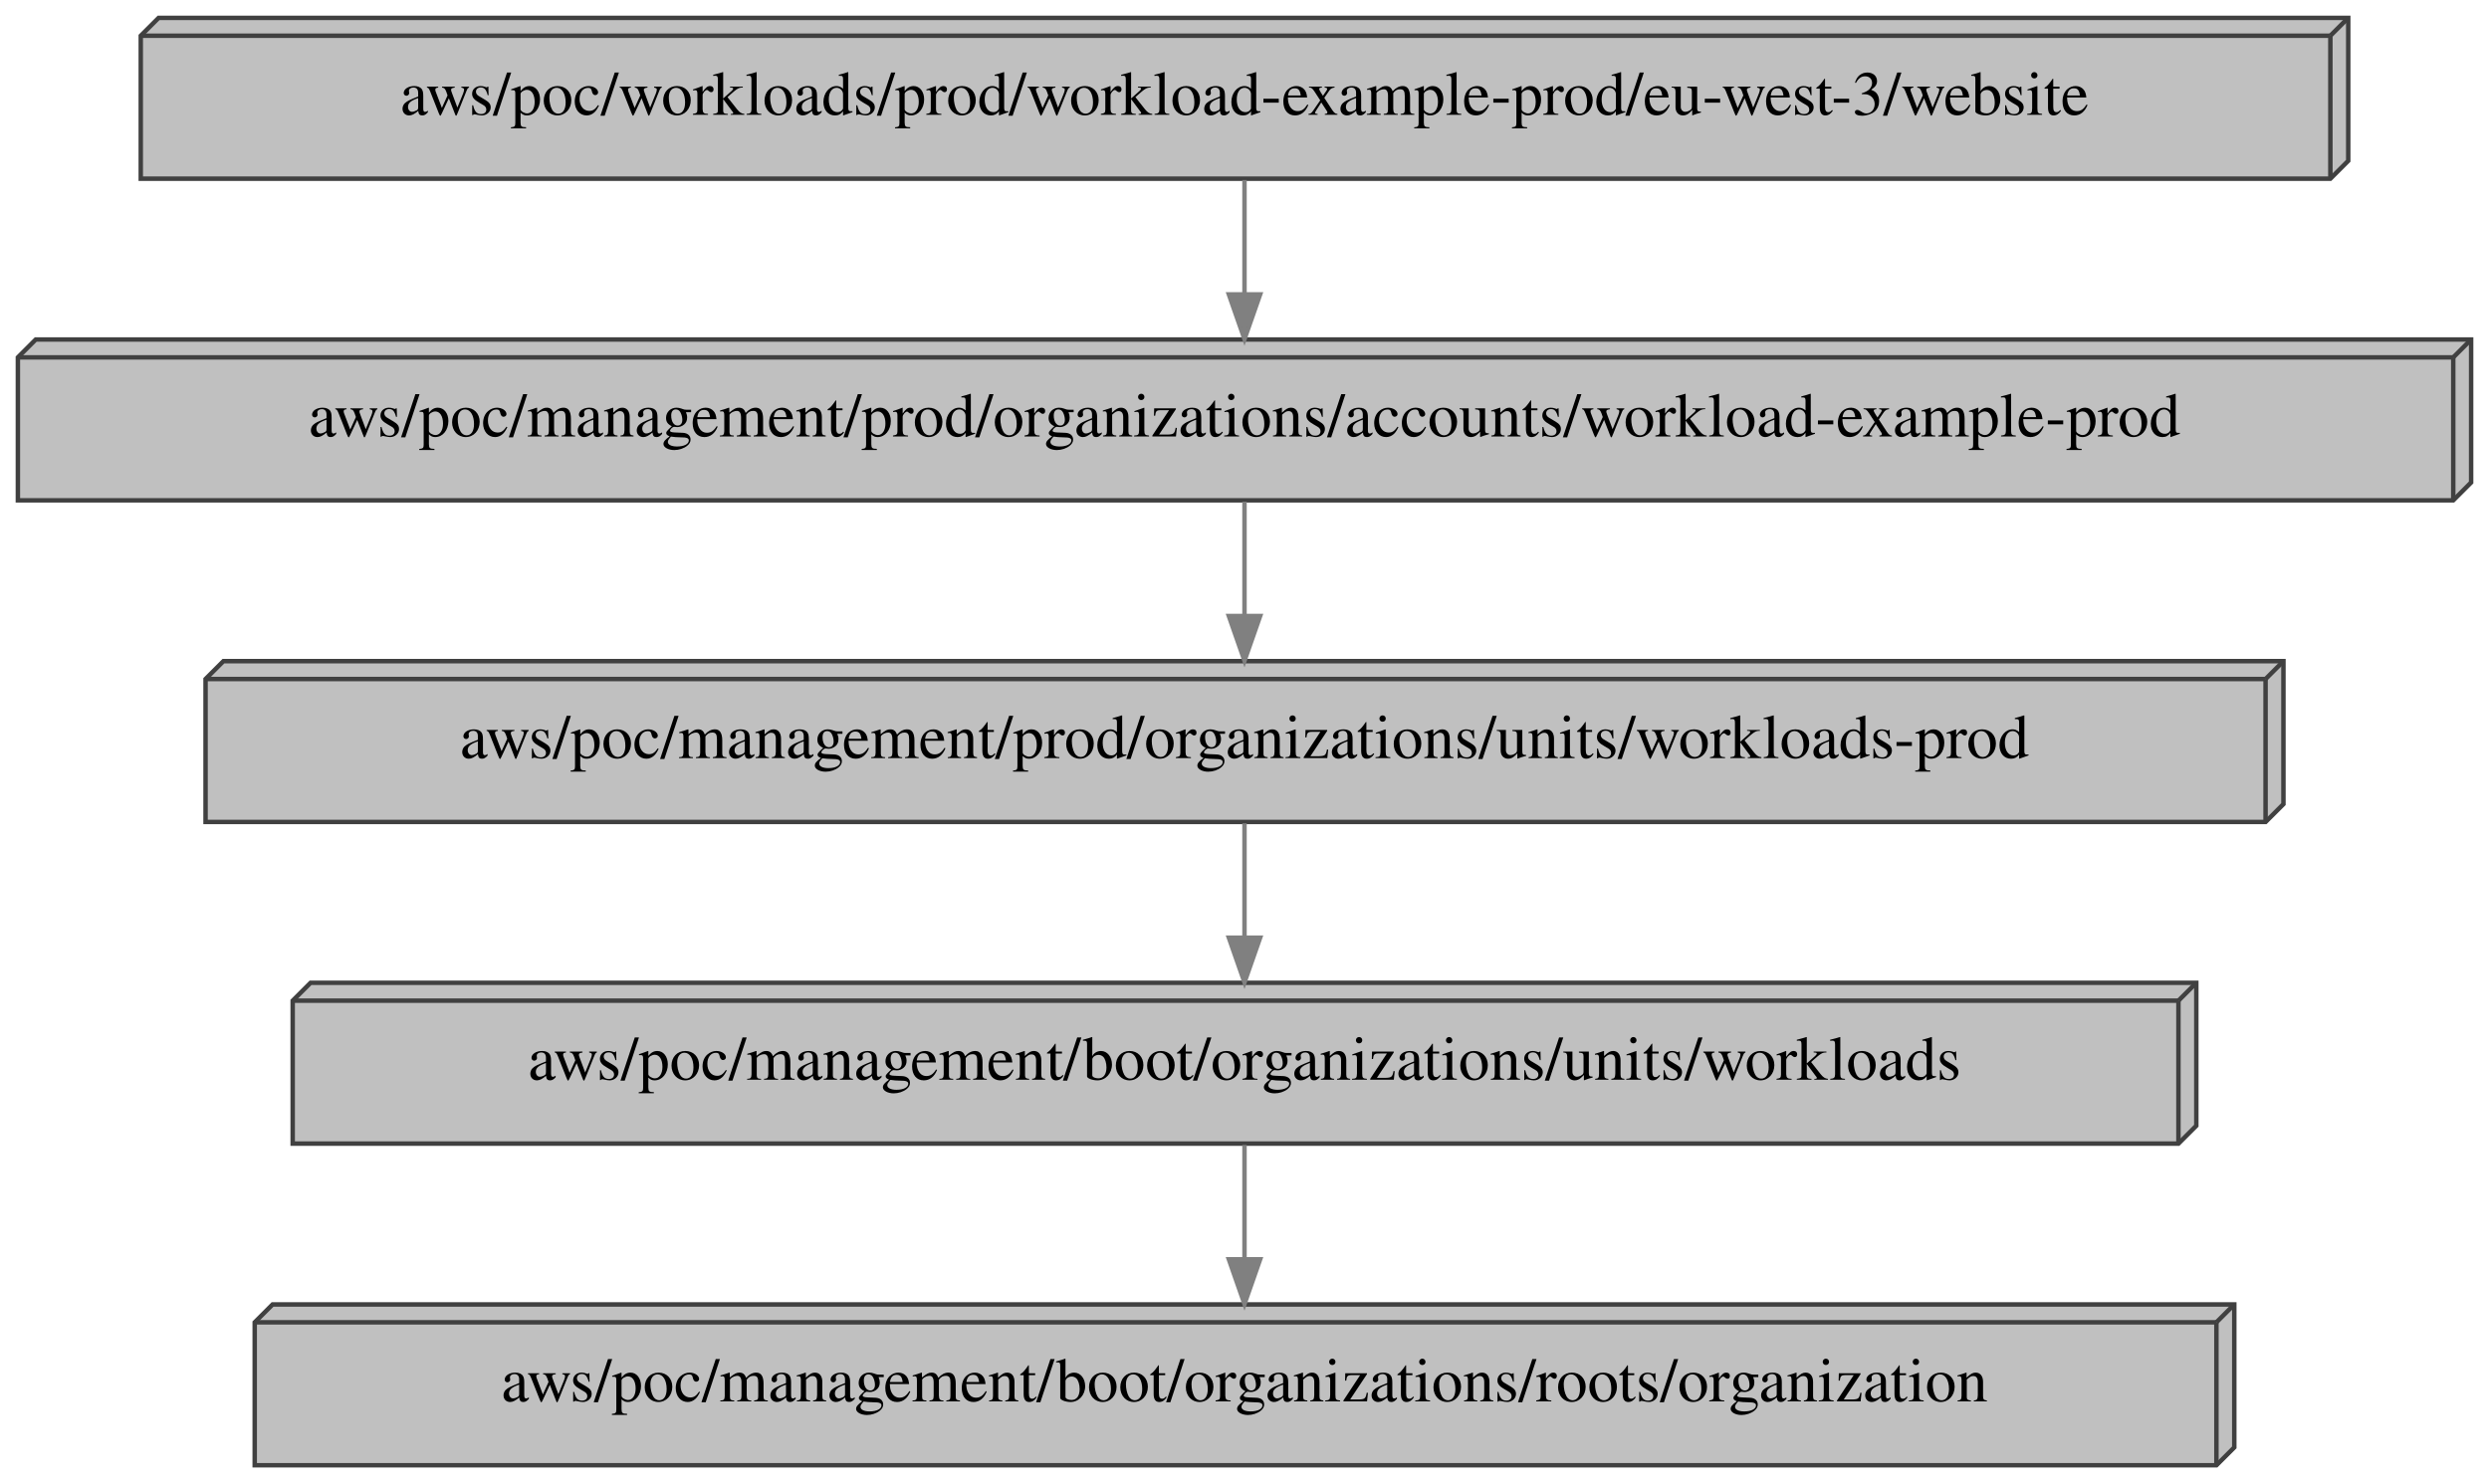
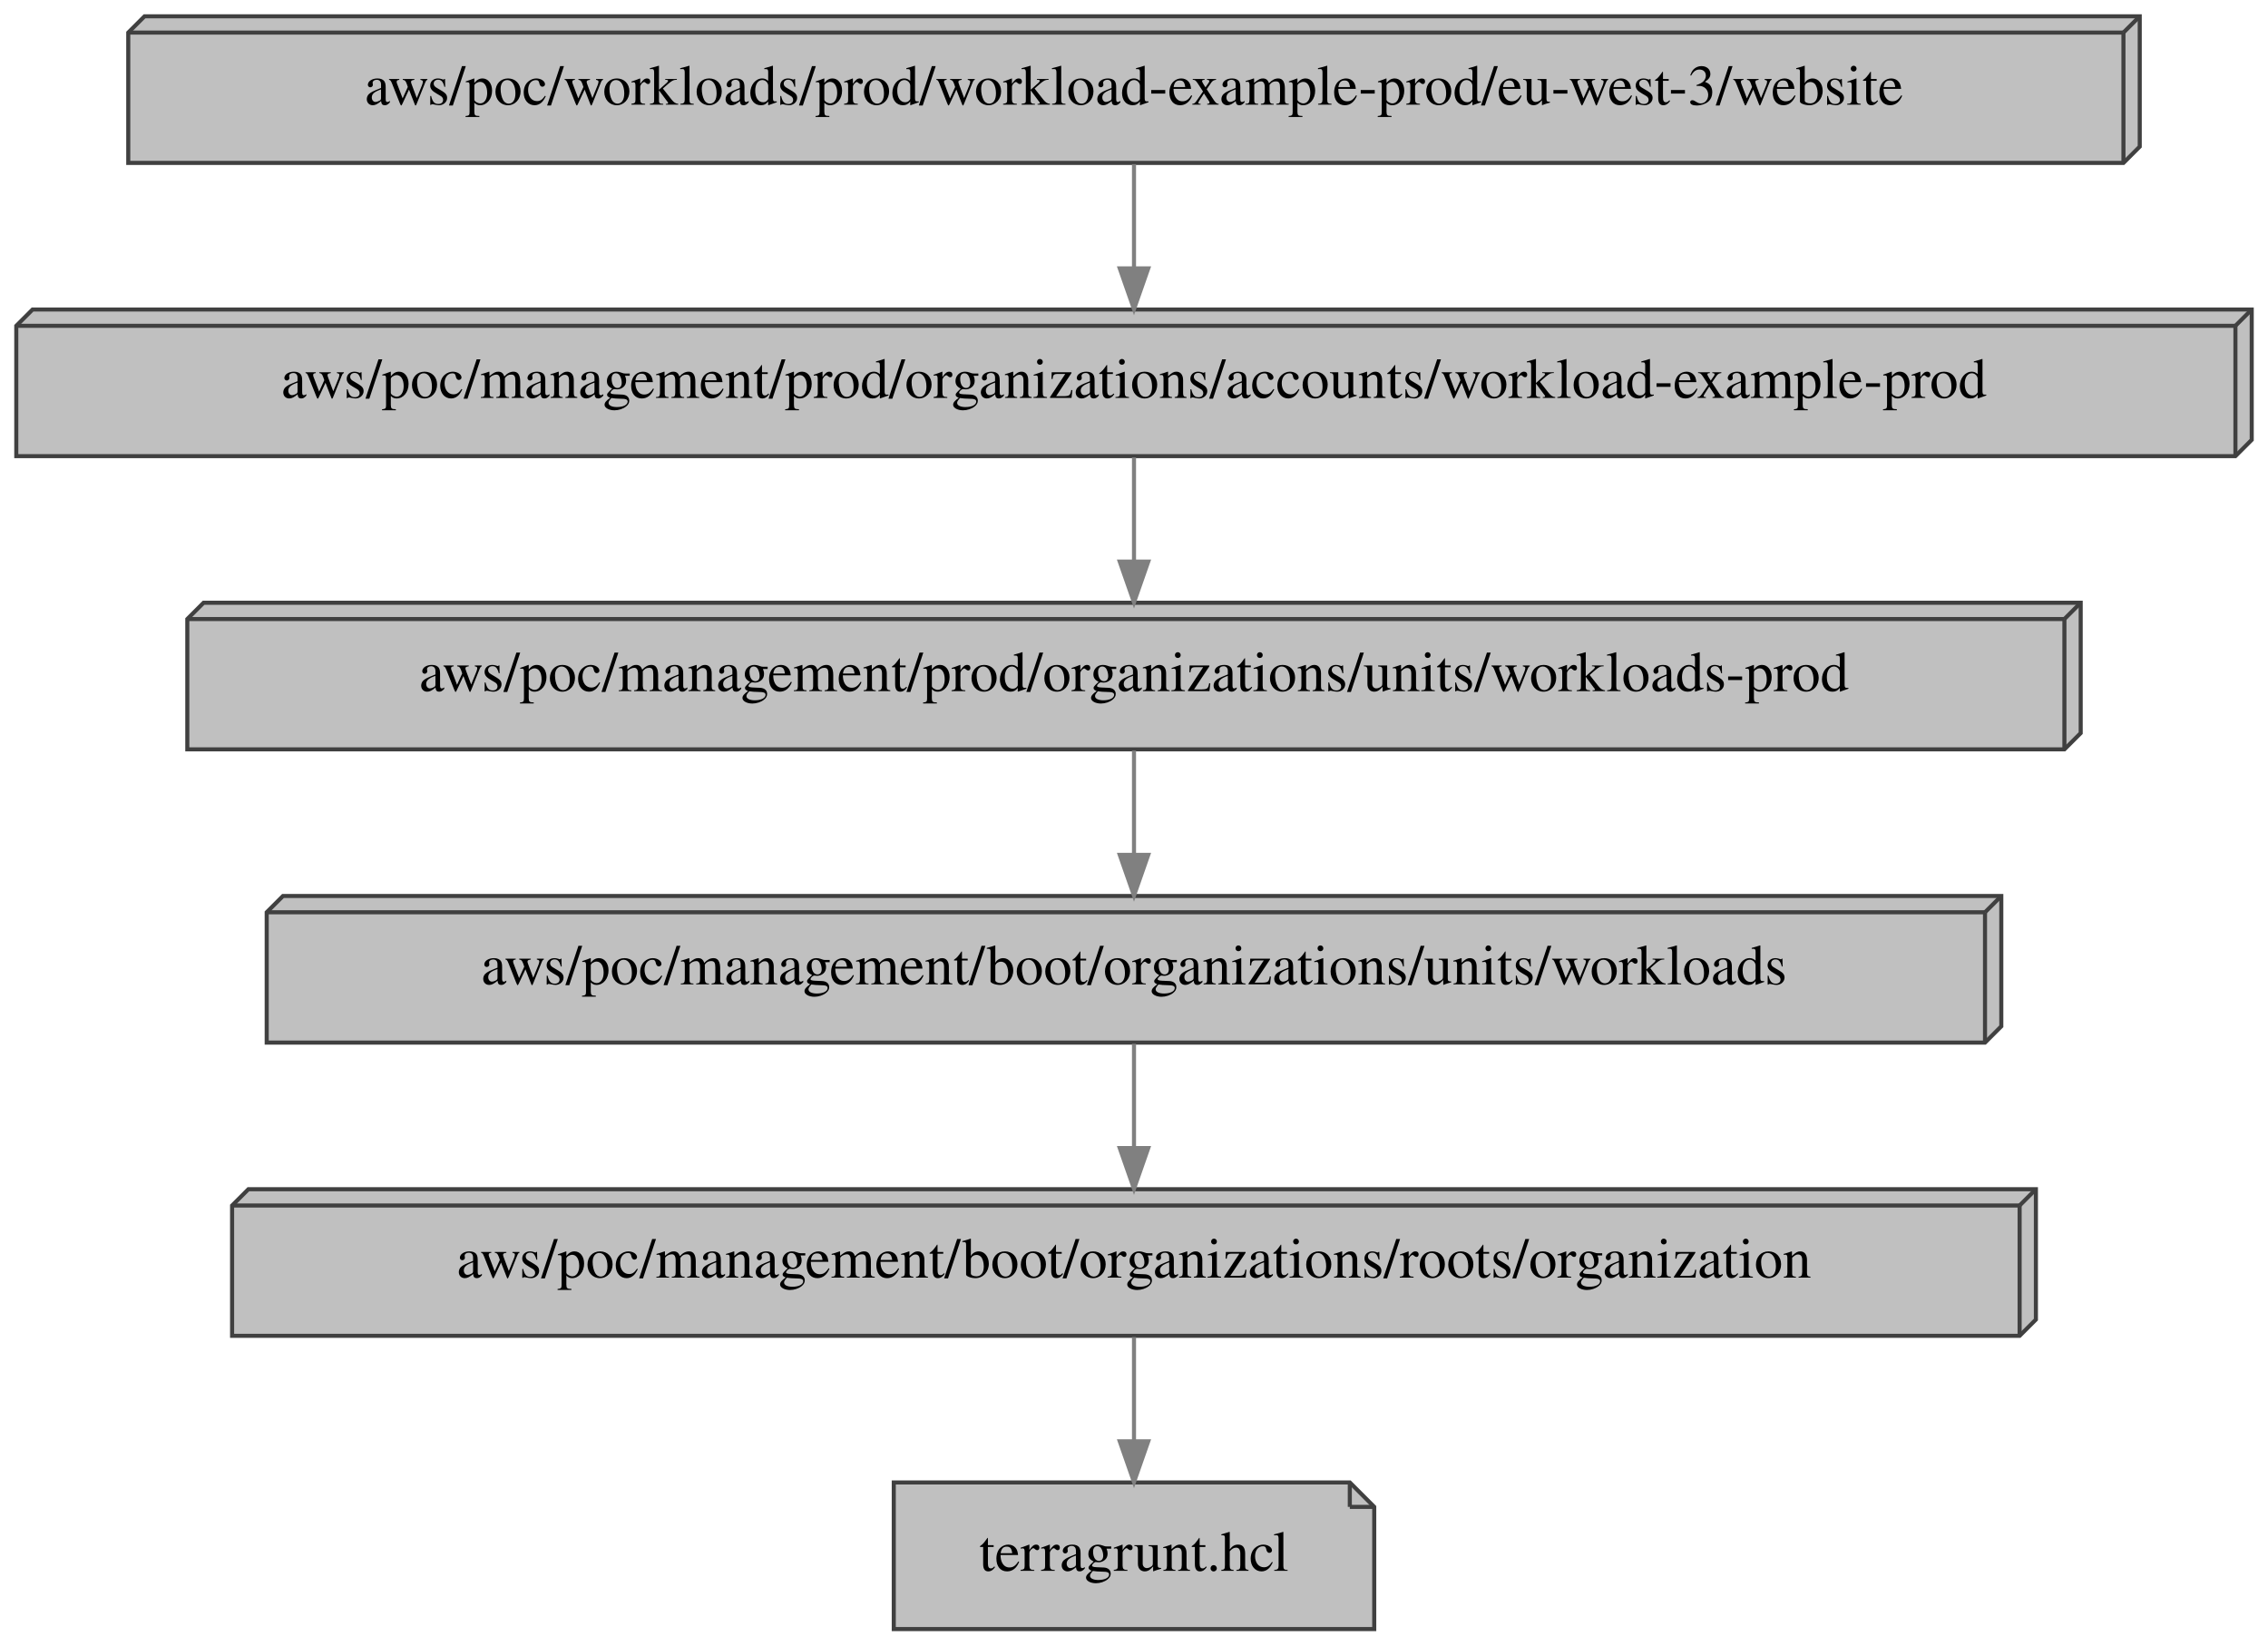
- <svg xmlns="http://www.w3.org/2000/svg" width="557pt" height="332pt" viewBox="0.00 0.00 557.00 332.00">
-   <g id="graph0" class="graph" transform="scale(1 1) rotate(0) translate(4 328)">
-     <polygon fill="transparent" stroke="transparent" points="-4,4 -4,-328 553,-328 553,4 -4,4" />
+ <svg xmlns="http://www.w3.org/2000/svg" width="557pt" height="404pt" viewBox="0.00 0.00 557.00 404.00">
+   <g id="graph0" class="graph" transform="scale(1 1) rotate(0) translate(4 400)">
+     <polygon fill="transparent" stroke="transparent" points="-4,4 -4,-400 553,-400 553,4 -4,4" />
    <g id="node1" class="node">
-       <polygon fill="#c0c0c0" stroke="#404040" points="496,-36 57,-36 53,-32 53,0 492,0 496,-4 496,-36" />
-       <polyline fill="none" stroke="#404040" points="492,-32 53,-32 " />
-       <polyline fill="none" stroke="#404040" points="492,-32 492,0 " />
-       <polyline fill="none" stroke="#404040" points="492,-32 496,-36 " />
-       <text text-anchor="middle" x="274.5" y="-14.3" font-family="Times,serif" font-size="14.00">aws/poc/management/boot/organizations/roots/organization</text>
+       <polygon fill="#c0c0c0" stroke="#404040" points="327.5,-36 215.5,-36 215.5,0 333.5,0 333.5,-30 327.5,-36" />
+       <polyline fill="none" stroke="#404040" points="327.5,-36 327.5,-30 " />
+       <polyline fill="none" stroke="#404040" points="333.5,-30 327.5,-30 " />
+       <text text-anchor="middle" x="274.5" y="-14.3" font-family="Times,serif" font-size="14.00">terragrunt.hcl</text>
    </g>
    <g id="node2" class="node">
-       <polygon fill="#c0c0c0" stroke="#404040" points="487.5,-108 65.5,-108 61.5,-104 61.5,-72 483.5,-72 487.5,-76 487.5,-108" />
-       <polyline fill="none" stroke="#404040" points="483.5,-104 61.5,-104 " />
-       <polyline fill="none" stroke="#404040" points="483.5,-104 483.5,-72 " />
-       <polyline fill="none" stroke="#404040" points="483.5,-104 487.5,-108 " />
-       <text text-anchor="middle" x="274.5" y="-86.3" font-family="Times,serif" font-size="14.00">aws/poc/management/boot/organizations/units/workloads</text>
+       <polygon fill="#c0c0c0" stroke="#404040" points="496,-108 57,-108 53,-104 53,-72 492,-72 496,-76 496,-108" />
+       <polyline fill="none" stroke="#404040" points="492,-104 53,-104 " />
+       <polyline fill="none" stroke="#404040" points="492,-104 492,-72 " />
+       <polyline fill="none" stroke="#404040" points="492,-104 496,-108 " />
+       <text text-anchor="middle" x="274.5" y="-86.3" font-family="Times,serif" font-size="14.00">aws/poc/management/boot/organizations/roots/organization</text>
    </g>
    <g id="edge1" class="edge">
      <path fill="none" stroke="#808080" d="M274.5,-71.7C274.5,-63.98 274.5,-54.71 274.5,-46.11" />
      <polygon fill="#808080" stroke="#808080" points="278,-46.1 274.5,-36.1 271,-46.1 278,-46.1" />
    </g>
    <g id="node3" class="node">
-       <polygon fill="#c0c0c0" stroke="#404040" points="549,-252 4,-252 0,-248 0,-216 545,-216 549,-220 549,-252" />
-       <polyline fill="none" stroke="#404040" points="545,-248 0,-248 " />
-       <polyline fill="none" stroke="#404040" points="545,-248 545,-216 " />
-       <polyline fill="none" stroke="#404040" points="545,-248 549,-252 " />
-       <text text-anchor="middle" x="274.5" y="-230.3" font-family="Times,serif" font-size="14.00">aws/poc/management/prod/organizations/accounts/workload-example-prod</text>
+       <polygon fill="#c0c0c0" stroke="#404040" points="487.5,-180 65.5,-180 61.5,-176 61.5,-144 483.5,-144 487.5,-148 487.5,-180" />
+       <polyline fill="none" stroke="#404040" points="483.5,-176 61.5,-176 " />
+       <polyline fill="none" stroke="#404040" points="483.5,-176 483.5,-144 " />
+       <polyline fill="none" stroke="#404040" points="483.5,-176 487.5,-180 " />
+       <text text-anchor="middle" x="274.5" y="-158.3" font-family="Times,serif" font-size="14.00">aws/poc/management/boot/organizations/units/workloads</text>
+     </g>
+     <g id="edge2" class="edge">
+       <path fill="none" stroke="#808080" d="M274.5,-143.7C274.5,-135.98 274.5,-126.71 274.5,-118.11" />
+       <polygon fill="#808080" stroke="#808080" points="278,-118.1 274.5,-108.1 271,-118.1 278,-118.1" />
    </g>
    <g id="node4" class="node">
-       <polygon fill="#c0c0c0" stroke="#404040" points="507,-180 46,-180 42,-176 42,-144 503,-144 507,-148 507,-180" />
-       <polyline fill="none" stroke="#404040" points="503,-176 42,-176 " />
-       <polyline fill="none" stroke="#404040" points="503,-176 503,-144 " />
-       <polyline fill="none" stroke="#404040" points="503,-176 507,-180 " />
-       <text text-anchor="middle" x="274.5" y="-158.3" font-family="Times,serif" font-size="14.00">aws/poc/management/prod/organizations/units/workloads-prod</text>
+       <polygon fill="#c0c0c0" stroke="#404040" points="549,-324 4,-324 0,-320 0,-288 545,-288 549,-292 549,-324" />
+       <polyline fill="none" stroke="#404040" points="545,-320 0,-320 " />
+       <polyline fill="none" stroke="#404040" points="545,-320 545,-288 " />
+       <polyline fill="none" stroke="#404040" points="545,-320 549,-324 " />
+       <text text-anchor="middle" x="274.5" y="-302.3" font-family="Times,serif" font-size="14.00">aws/poc/management/prod/organizations/accounts/workload-example-prod</text>
    </g>
-     <g id="edge2" class="edge">
+     <g id="node5" class="node">
+       <polygon fill="#c0c0c0" stroke="#404040" points="507,-252 46,-252 42,-248 42,-216 503,-216 507,-220 507,-252" />
+       <polyline fill="none" stroke="#404040" points="503,-248 42,-248 " />
+       <polyline fill="none" stroke="#404040" points="503,-248 503,-216 " />
+       <polyline fill="none" stroke="#404040" points="503,-248 507,-252 " />
+       <text text-anchor="middle" x="274.5" y="-230.3" font-family="Times,serif" font-size="14.00">aws/poc/management/prod/organizations/units/workloads-prod</text>
+     </g>
+     <g id="edge3" class="edge">
+       <path fill="none" stroke="#808080" d="M274.5,-287.7C274.5,-279.98 274.5,-270.71 274.5,-262.11" />
+       <polygon fill="#808080" stroke="#808080" points="278,-262.1 274.5,-252.1 271,-262.1 278,-262.1" />
+     </g>
+     <g id="edge4" class="edge">
      <path fill="none" stroke="#808080" d="M274.5,-215.7C274.5,-207.98 274.5,-198.71 274.5,-190.11" />
      <polygon fill="#808080" stroke="#808080" points="278,-190.1 274.5,-180.1 271,-190.1 278,-190.1" />
    </g>
-     <g id="edge3" class="edge">
-       <path fill="none" stroke="#808080" d="M274.5,-143.7C274.5,-135.98 274.5,-126.71 274.5,-118.11" />
-       <polygon fill="#808080" stroke="#808080" points="278,-118.1 274.5,-108.1 271,-118.1 278,-118.1" />
+     <g id="node6" class="node">
+       <polygon fill="#c0c0c0" stroke="#404040" points="521.5,-396 31.5,-396 27.5,-392 27.5,-360 517.5,-360 521.5,-364 521.5,-396" />
+       <polyline fill="none" stroke="#404040" points="517.5,-392 27.5,-392 " />
+       <polyline fill="none" stroke="#404040" points="517.5,-392 517.5,-360 " />
+       <polyline fill="none" stroke="#404040" points="517.5,-392 521.5,-396 " />
+       <text text-anchor="middle" x="274.5" y="-374.3" font-family="Times,serif" font-size="14.00">aws/poc/workloads/prod/workload-example-prod/eu-west-3/website</text>
    </g>
-     <g id="node5" class="node">
-       <polygon fill="#c0c0c0" stroke="#404040" points="521.5,-324 31.5,-324 27.5,-320 27.5,-288 517.5,-288 521.5,-292 521.5,-324" />
-       <polyline fill="none" stroke="#404040" points="517.5,-320 27.5,-320 " />
-       <polyline fill="none" stroke="#404040" points="517.5,-320 517.5,-288 " />
-       <polyline fill="none" stroke="#404040" points="517.5,-320 521.5,-324 " />
-       <text text-anchor="middle" x="274.5" y="-302.3" font-family="Times,serif" font-size="14.00">aws/poc/workloads/prod/workload-example-prod/eu-west-3/website</text>
-     </g>
-     <g id="edge4" class="edge">
-       <path fill="none" stroke="#808080" d="M274.5,-287.7C274.5,-279.98 274.5,-270.71 274.5,-262.11" />
-       <polygon fill="#808080" stroke="#808080" points="278,-262.1 274.5,-252.1 271,-262.1 278,-262.1" />
+     <g id="edge5" class="edge">
+       <path fill="none" stroke="#808080" d="M274.5,-359.7C274.5,-351.98 274.5,-342.71 274.5,-334.11" />
+       <polygon fill="#808080" stroke="#808080" points="278,-334.1 274.5,-324.1 271,-334.1 278,-334.1" />
    </g>
  </g>
</svg>
